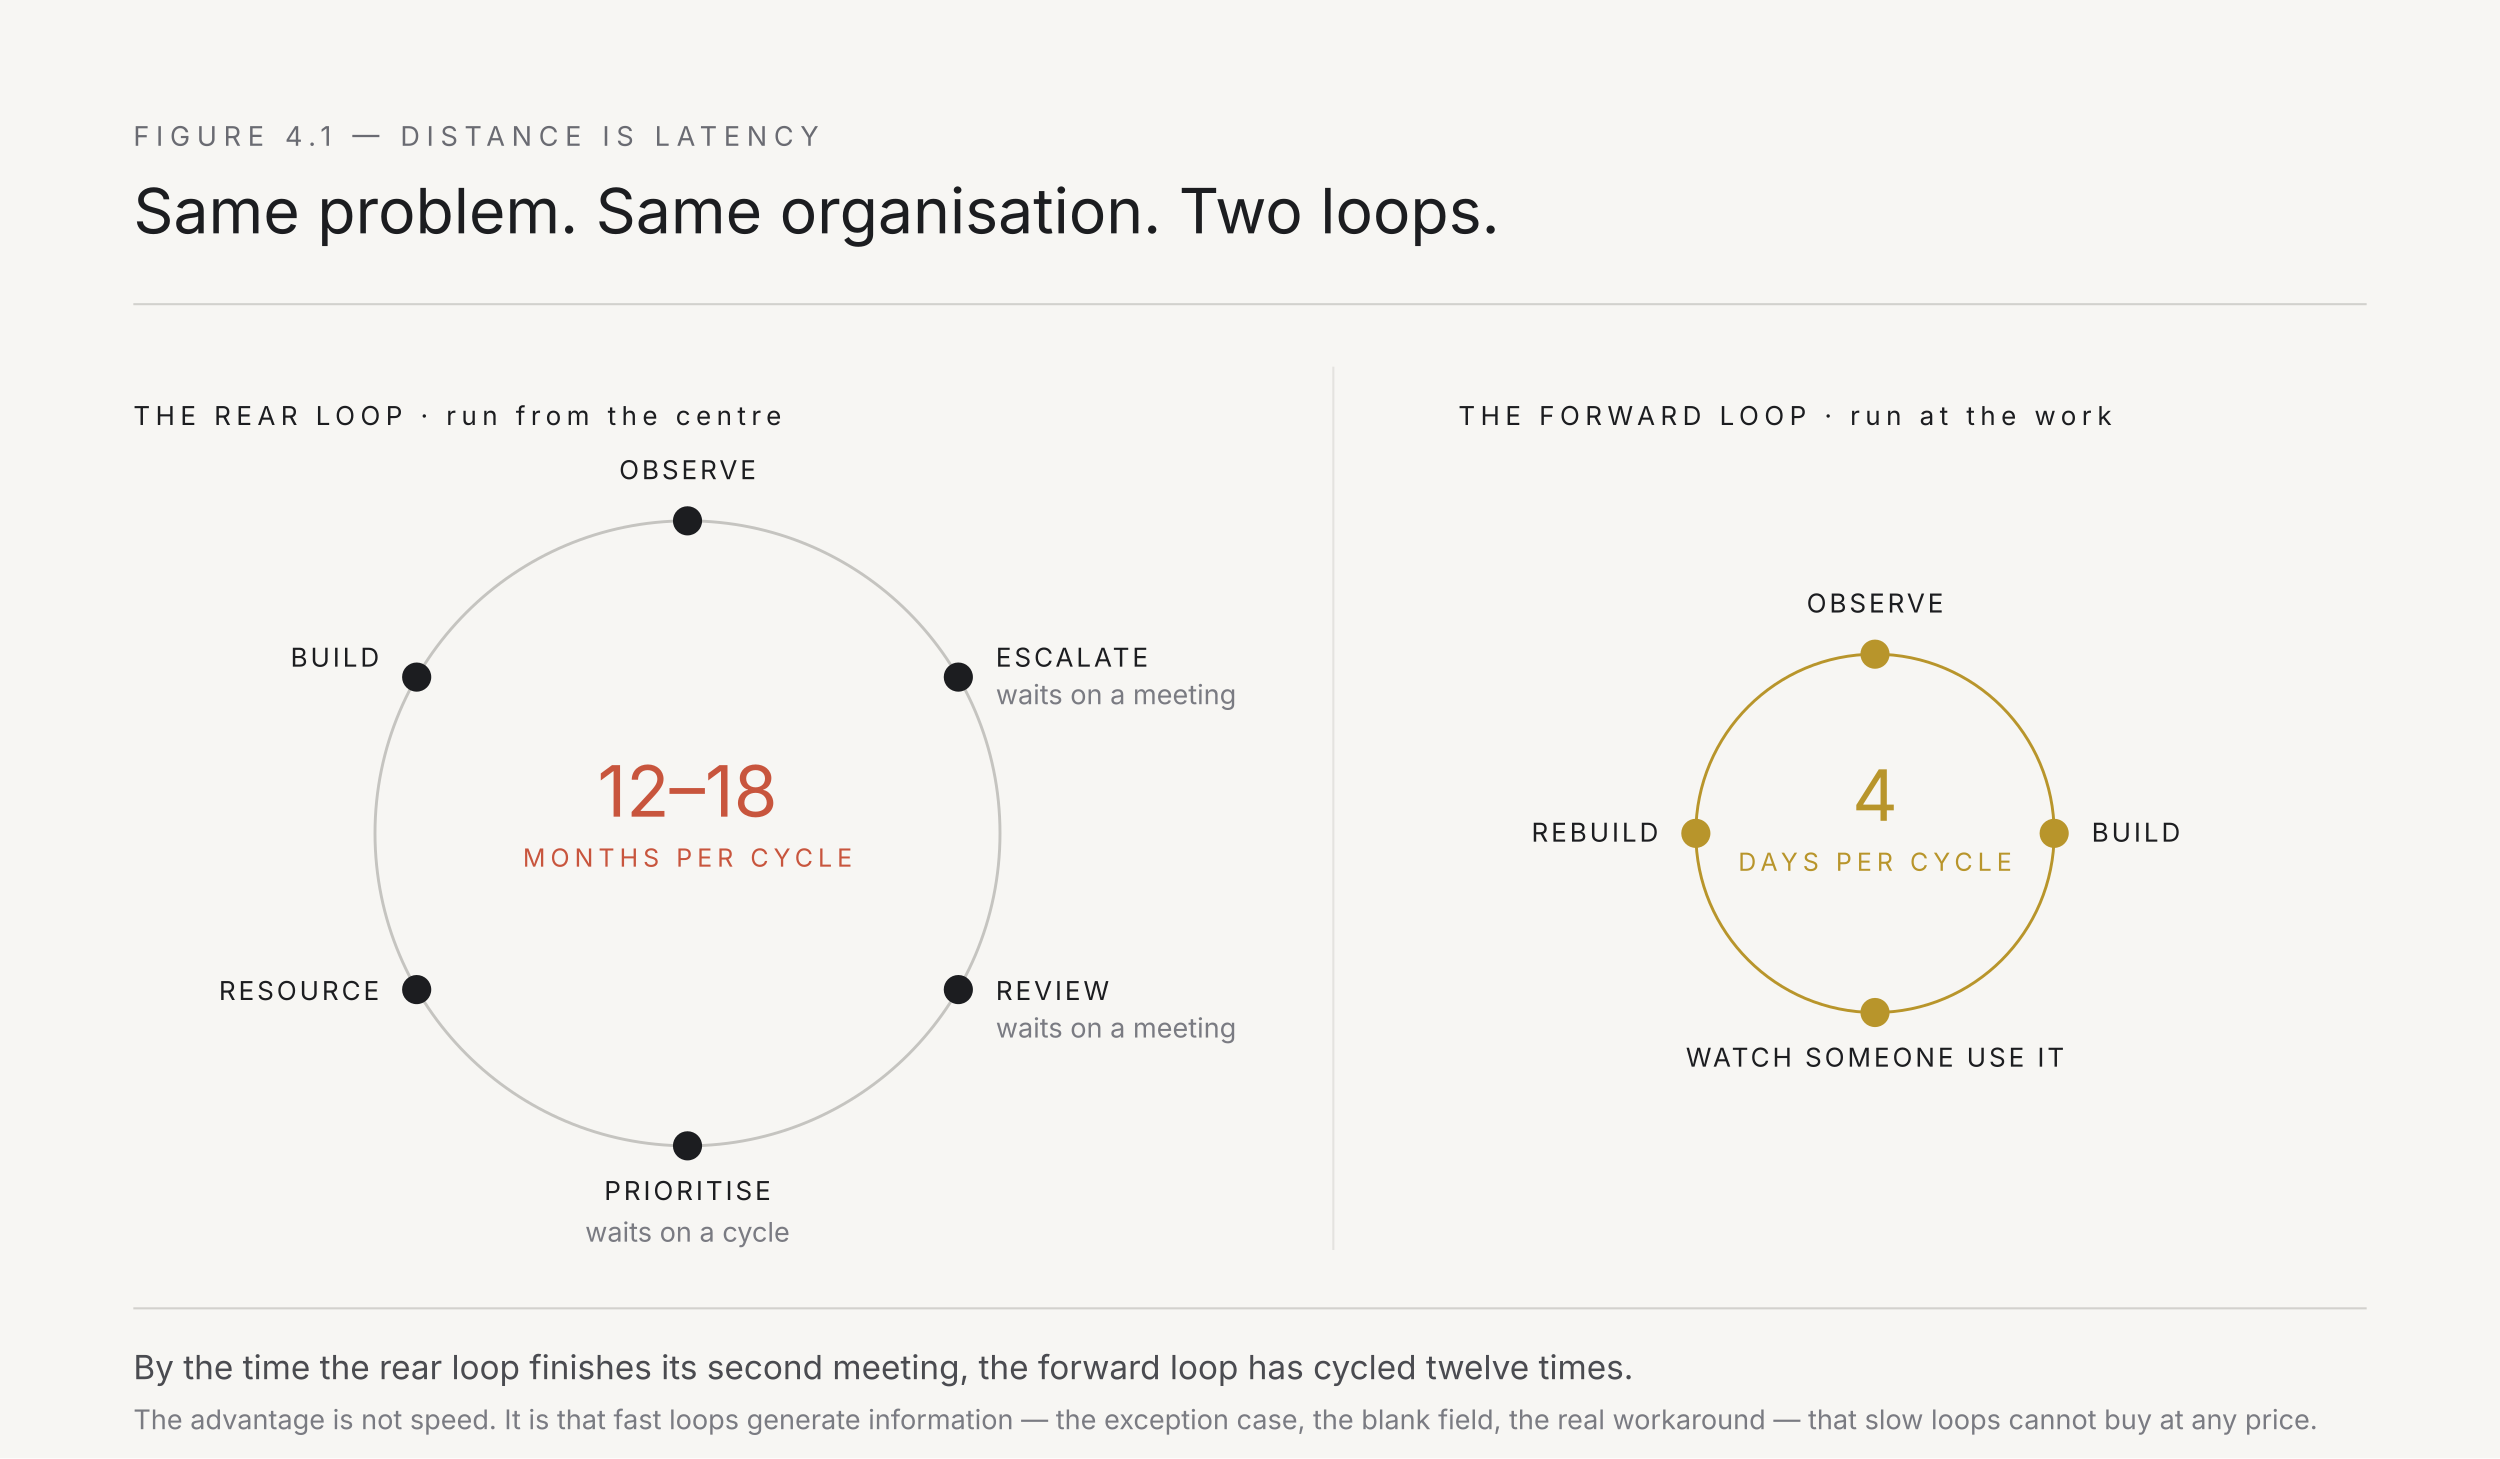
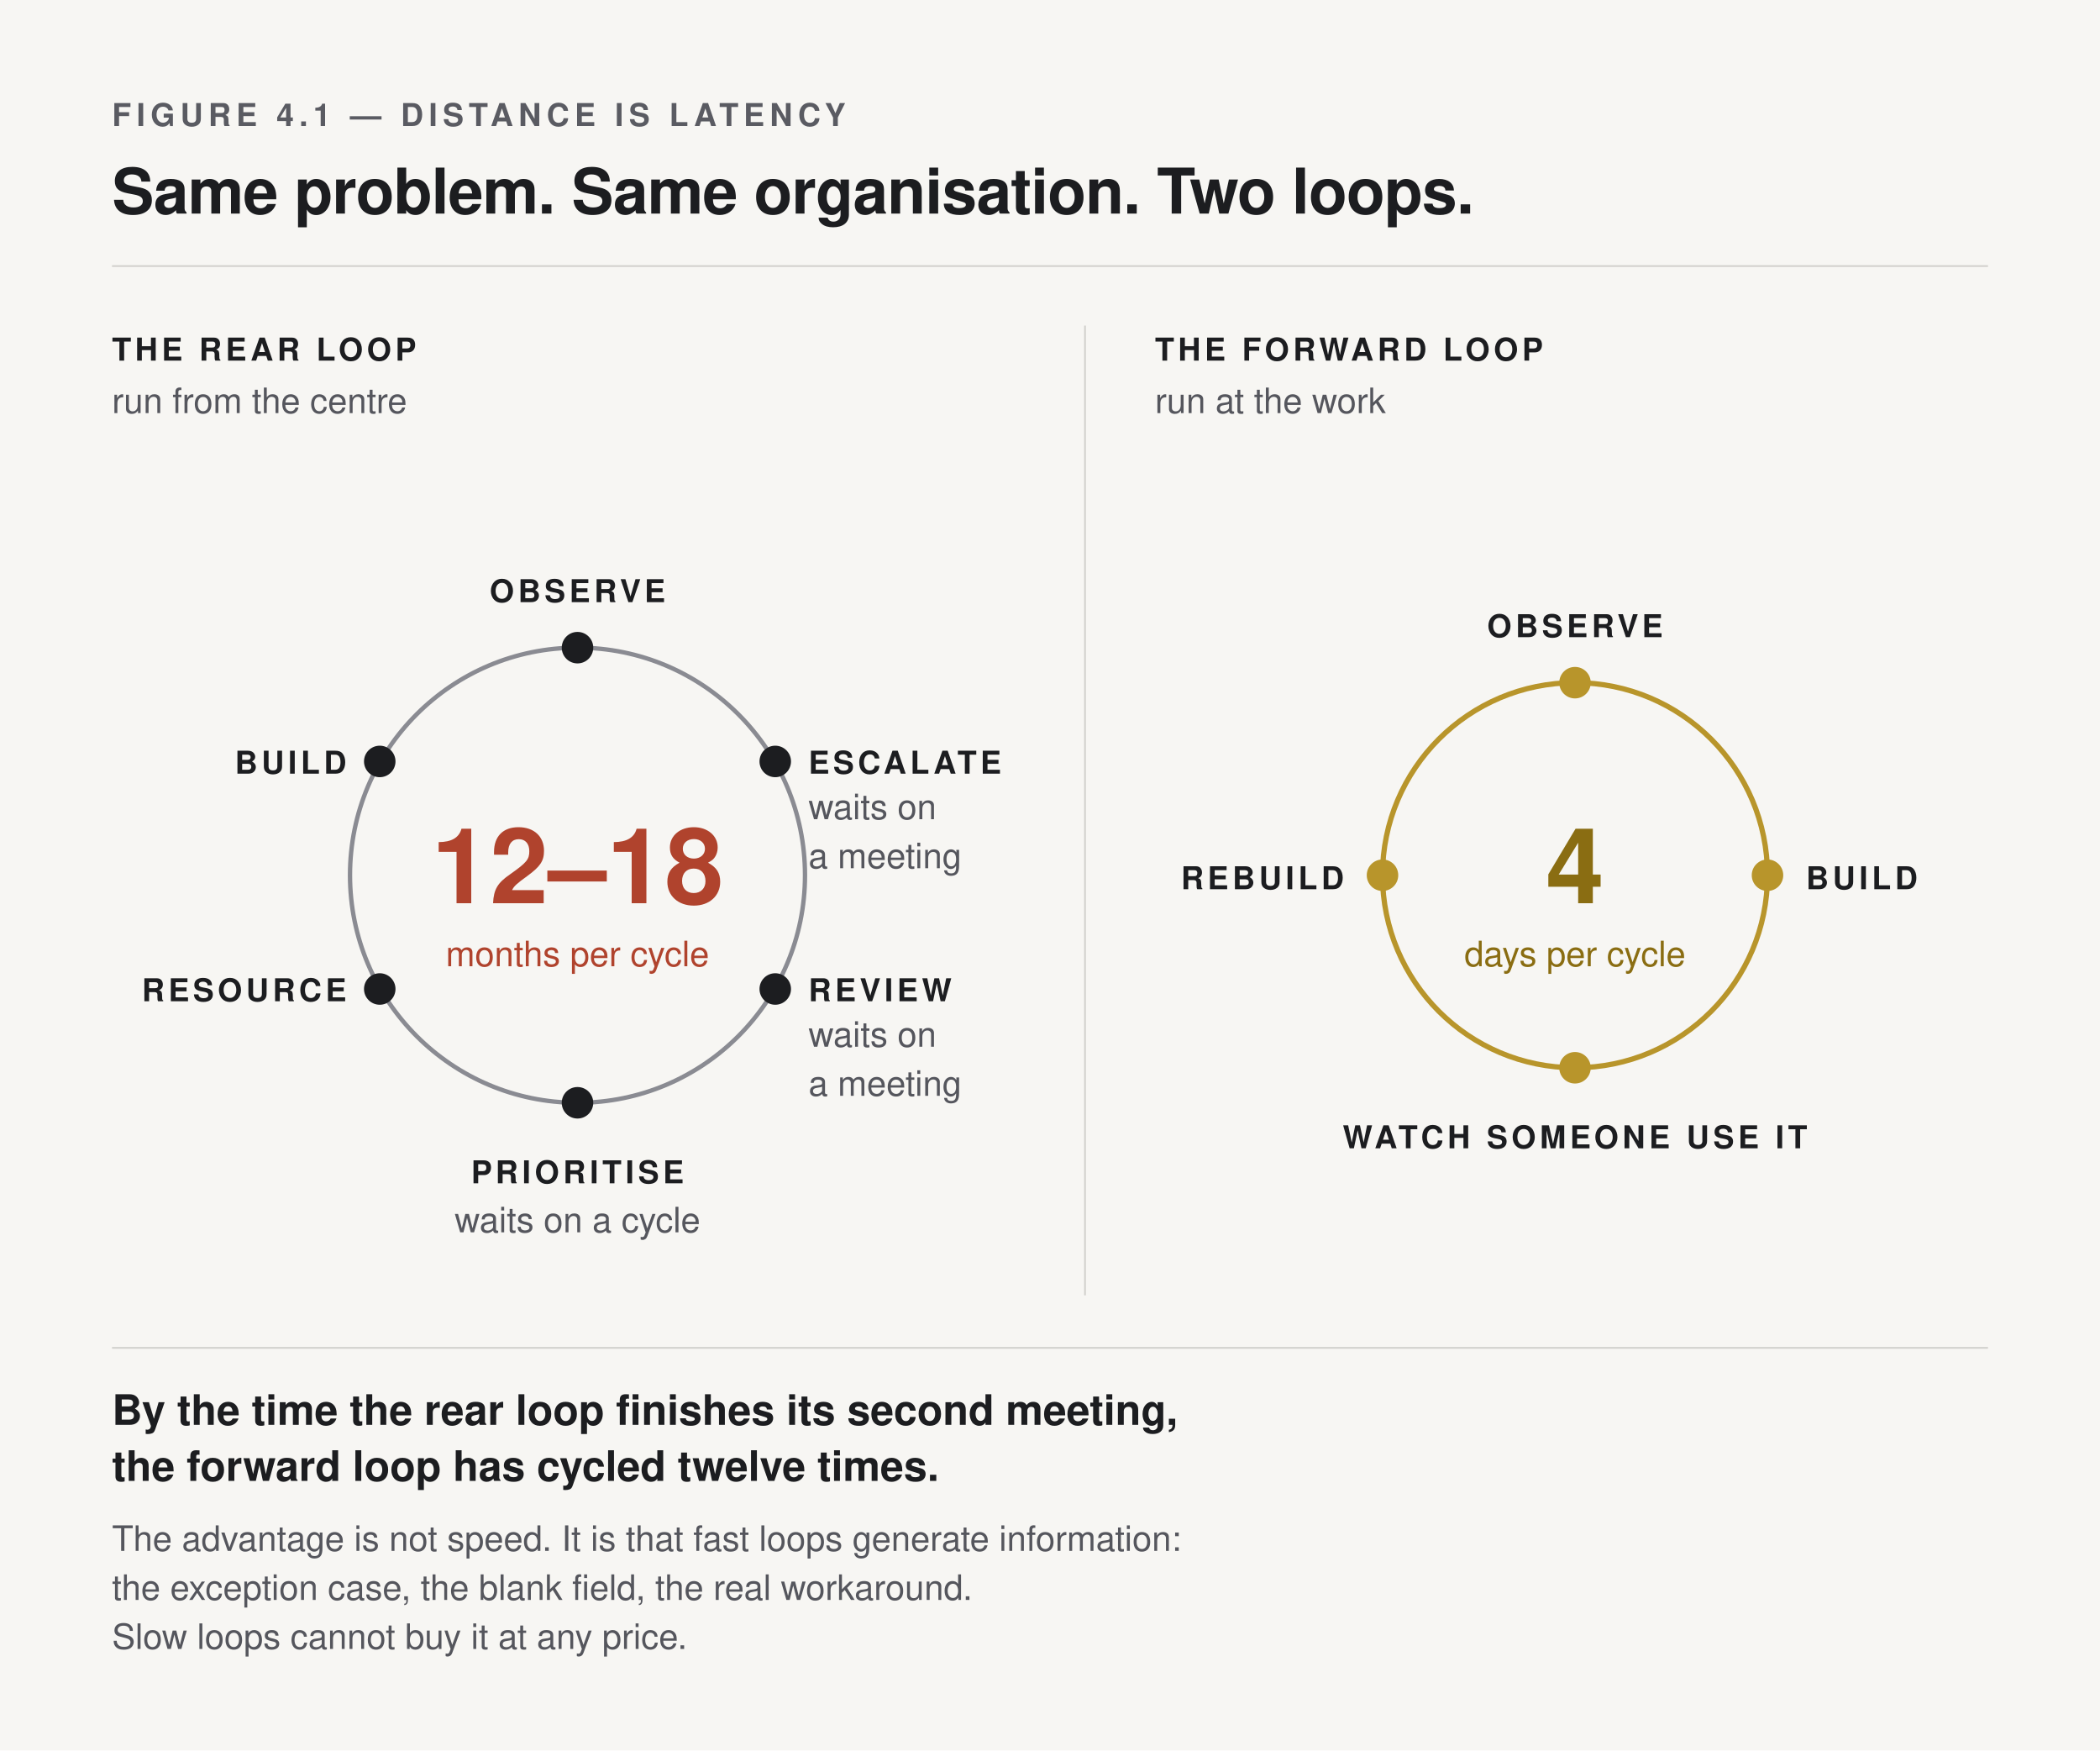
- <svg xmlns="http://www.w3.org/2000/svg" viewBox="0 0 1200 700" width="1200" height="700" role="img" aria-label="The rear decision loop versus the forward decision loop">
+ <svg xmlns="http://www.w3.org/2000/svg" viewBox="0 0 1200 1000" width="1200" height="1000" role="img" aria-label="The rear decision loop versus the forward decision loop">
  <style>
- .t{font-family:'Inter','Helvetica Neue',Helvetica,Arial,sans-serif}
- .kicker{font-size:13px;letter-spacing:3.2px;fill:#6A6B72}
- .h{font-size:30px;fill:#1C1D20}
- .col{font-size:12.5px;letter-spacing:2.6px;fill:#1C1D20}
- .nd{font-size:12.5px;letter-spacing:1.4px;fill:#1C1D20}
- .note{font-size:13px;fill:#7A7B82}
+ text{font-family:'Helvetica Neue',Helvetica,Arial,sans-serif;fill:#1C1D20}
+ .kicker{font-size:18px;letter-spacing:3px;fill:#5A5B62;font-weight:700}
+ .h{font-size:36px;font-weight:700;letter-spacing:-.4px}
+ .cap{font-size:18px;letter-spacing:2.2px;font-weight:700}
+ .lab{font-size:24px;font-weight:700}
+ .body{font-size:22px}
+ .mut{font-size:20px;fill:#55565D}
+ .note{font-size:19px;fill:#55565D}
+ .red{fill:#B0432D}
+ .gold{fill:#8A6D12}
+ .inv{fill:#F7F6F3}
+ .mid{text-anchor:middle}
+ .end{text-anchor:end}
</style>
-   <rect width="1200" height="700" fill="#F7F6F3" />
-   <text class="t kicker" x="64" y="70">FIGURE 4.1 — DISTANCE IS LATENCY</text>
-   <text class="t h" x="64" y="112">Same problem. Same organisation. Two loops.</text>
-   <line x1="64" y1="146" x2="1136" y2="146" stroke="#D2D1CD" />
-   <line x1="640" y1="176" x2="640" y2="600" stroke="#E4E3DF" />
-   <text class="t col" x="64" y="204">THE REAR LOOP · run from the centre</text>
-   <circle cx="330" cy="400" r="150" fill="none" stroke="#C5C4C0" stroke-width="1.4" />
-   <g fill="#1C1D20">
-     <circle cx="330" cy="250" r="7" />
-     <circle cx="460" cy="325" r="7" />
-     <circle cx="460" cy="475" r="7" />
-     <circle cx="330" cy="550" r="7" />
-     <circle cx="200" cy="475" r="7" />
-     <circle cx="200" cy="325" r="7" />
+   <rect width="1200" height="1000" fill="#F7F6F3" />
+   <text class="kicker" x="64" y="72">FIGURE 4.1 — DISTANCE IS LATENCY</text>
+   <text class="h" x="64" y="122">Same problem. Same organisation. Two loops.</text>
+   <line x1="64" y1="152" x2="1136" y2="152" stroke="#D2D1CD" />
+   <g transform="translate(0,0)">
+     <line x1="620" y1="186" x2="620" y2="740" stroke="#D2D1CD" />
+     <text class="cap" x="64" y="206">THE REAR LOOP</text>
+     <text class="mut" x="64" y="236">run from the centre</text>
+     <circle cx="330" cy="500" r="130" fill="none" stroke="#8A8B92" stroke-width="2.5" />
+     <circle cx="330" cy="370" r="9" fill="#1C1D20" />
+     <circle cx="443" cy="435" r="9" fill="#1C1D20" />
+     <circle cx="443" cy="565" r="9" fill="#1C1D20" />
+     <circle cx="330" cy="630" r="9" fill="#1C1D20" />
+     <circle cx="217" cy="565" r="9" fill="#1C1D20" />
+     <circle cx="217" cy="435" r="9" fill="#1C1D20" />
+     <text class="cap mid" x="330" y="344">OBSERVE</text>
+     <text class="cap" x="462" y="442">ESCALATE</text>
+     <text class="mut" x="462" y="468">waits on</text>
+     <text class="mut" x="462" y="496">a meeting</text>
+     <text class="cap" x="462" y="572">REVIEW</text>
+     <text class="mut" x="462" y="598">waits on</text>
+     <text class="mut" x="462" y="626">a meeting</text>
+     <text class="cap mid" x="330" y="676">PRIORITISE</text>
+     <text class="mut mid" x="330" y="704">waits on a cycle</text>
+     <text class="cap end" x="198" y="572">RESOURCE</text>
+     <text class="cap end" x="198" y="442">BUILD</text>
+     <text class="red mid" x="330" y="516" style="font-size:60px;font-weight:700">12–18</text>
+     <text class="mut red mid" x="330" y="552">months per cycle</text>
+     <text class="cap" x="660" y="206">THE FORWARD LOOP</text>
+     <text class="mut" x="660" y="236">run at the work</text>
+     <circle cx="900" cy="500" r="110" fill="none" stroke="#B8952B" stroke-width="3" />
+     <circle cx="900" cy="390" r="9" fill="#B8952B" />
+     <circle cx="1010" cy="500" r="9" fill="#B8952B" />
+     <circle cx="900" cy="610" r="9" fill="#B8952B" />
+     <circle cx="790" cy="500" r="9" fill="#B8952B" />
+     <text class="cap mid" x="900" y="364">OBSERVE</text>
+     <text class="cap" x="1032" y="508">BUILD</text>
+     <text class="cap end" x="768" y="508">REBUILD</text>
+     <text class="cap mid" x="900" y="656">WATCH SOMEONE USE IT</text>
+     <text class="gold mid" x="900" y="516" style="font-size:60px;font-weight:700">4</text>
+     <text class="mut gold mid" x="900" y="552">days per cycle</text>
+     <line x1="64" y1="770" x2="1136" y2="770" stroke="#D2D1CD" />
+     <text class="lab" x="64" y="814">By the time the rear loop finishes its second meeting,</text>
+     <text class="lab" x="64" y="846">the forward loop has cycled twelve times.</text>
+     <text class="mut" x="64" y="886">The advantage is not speed. It is that fast loops generate information:</text>
+     <text class="mut" x="64" y="914">the exception case, the blank field, the real workaround.</text>
+     <text class="mut" x="64" y="942">Slow loops cannot buy it at any price.</text>
  </g>
-   <text class="t nd" x="330" y="230" text-anchor="middle">OBSERVE</text>
-   <text class="t nd" x="478" y="320">ESCALATE</text>
-   <text class="t nd" x="478" y="480">REVIEW</text>
-   <text class="t nd" x="330" y="576" text-anchor="middle">PRIORITISE</text>
-   <text class="t nd" x="182" y="480" text-anchor="end">RESOURCE</text>
-   <text class="t nd" x="182" y="320" text-anchor="end">BUILD</text>
-   <g class="t note" font-size="11" fill="#7A7B82">
-     <text x="478" y="338">waits on a meeting</text>
-     <text x="478" y="498">waits on a meeting</text>
-     <text x="330" y="596" text-anchor="middle">waits on a cycle</text>
-   </g>
-   <text class="t" x="330" y="392" text-anchor="middle" font-size="34" fill="#C8553D">12–18</text>
-   <text class="t" x="330" y="416" text-anchor="middle" font-size="12" letter-spacing="2.4" fill="#C8553D">MONTHS PER CYCLE</text>
-   <text class="t col" x="700" y="204">THE FORWARD LOOP · run at the work</text>
-   <circle cx="900" cy="400" r="86" fill="none" stroke="#B8952B" stroke-width="1.4" />
-   <g fill="#B8952B">
-     <circle cx="900" cy="314" r="7" />
-     <circle cx="986" cy="400" r="7" />
-     <circle cx="900" cy="486" r="7" />
-     <circle cx="814" cy="400" r="7" />
-   </g>
-   <text class="t nd" x="900" y="294" text-anchor="middle">OBSERVE</text>
-   <text class="t nd" x="1004" y="404">BUILD</text>
-   <text class="t nd" x="900" y="512" text-anchor="middle">WATCH SOMEONE USE IT</text>
-   <text class="t nd" x="796" y="404" text-anchor="end">REBUILD</text>
-   <text class="t" x="900" y="394" text-anchor="middle" font-size="34" fill="#B8952B">4</text>
-   <text class="t" x="900" y="418" text-anchor="middle" font-size="12" letter-spacing="2.4" fill="#B8952B">DAYS PER CYCLE</text>
-   <line x1="64" y1="628" x2="1136" y2="628" stroke="#D2D1CD" />
-   <text class="t" x="64" y="662" font-size="16" fill="#4A4B50">By the time the rear loop finishes its second meeting, the forward loop has cycled twelve times.</text>
-   <text class="t note" x="64" y="686" font-size="13" fill="#7A7B82">The advantage is not speed. It is that fast loops generate information — the exception case, the blank field, the real workaround — that slow loops cannot buy at any price.</text>
</svg>
